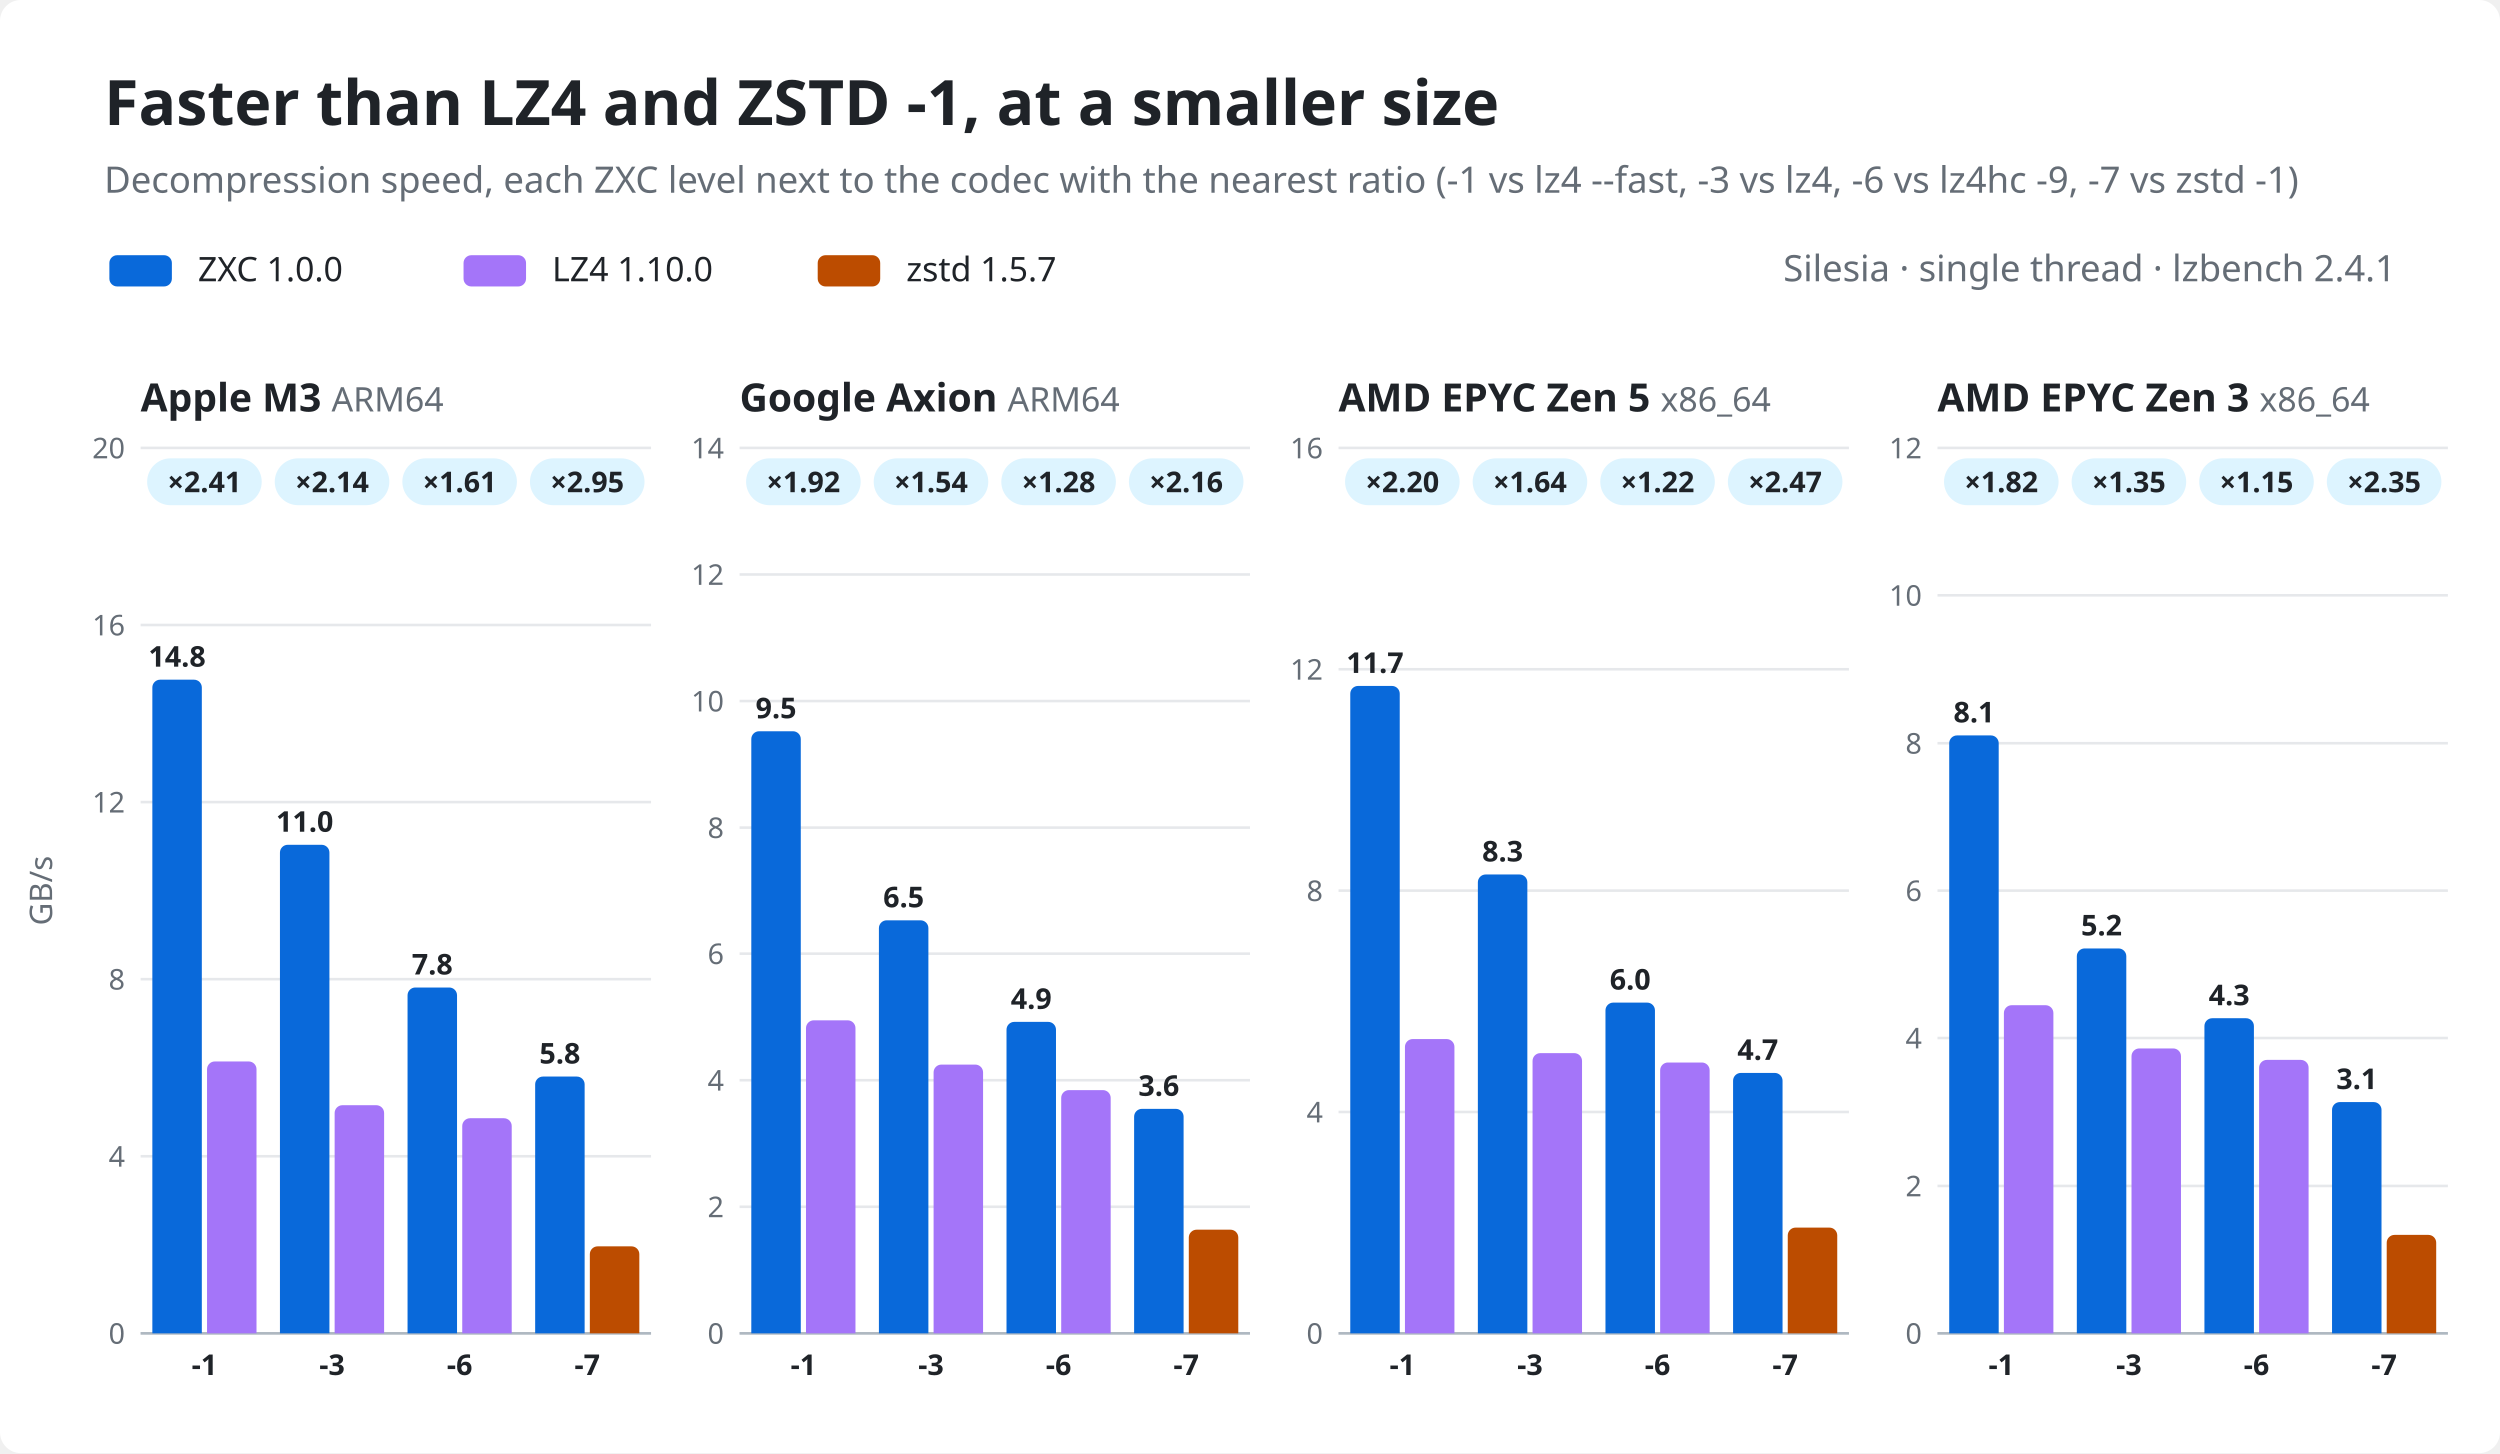
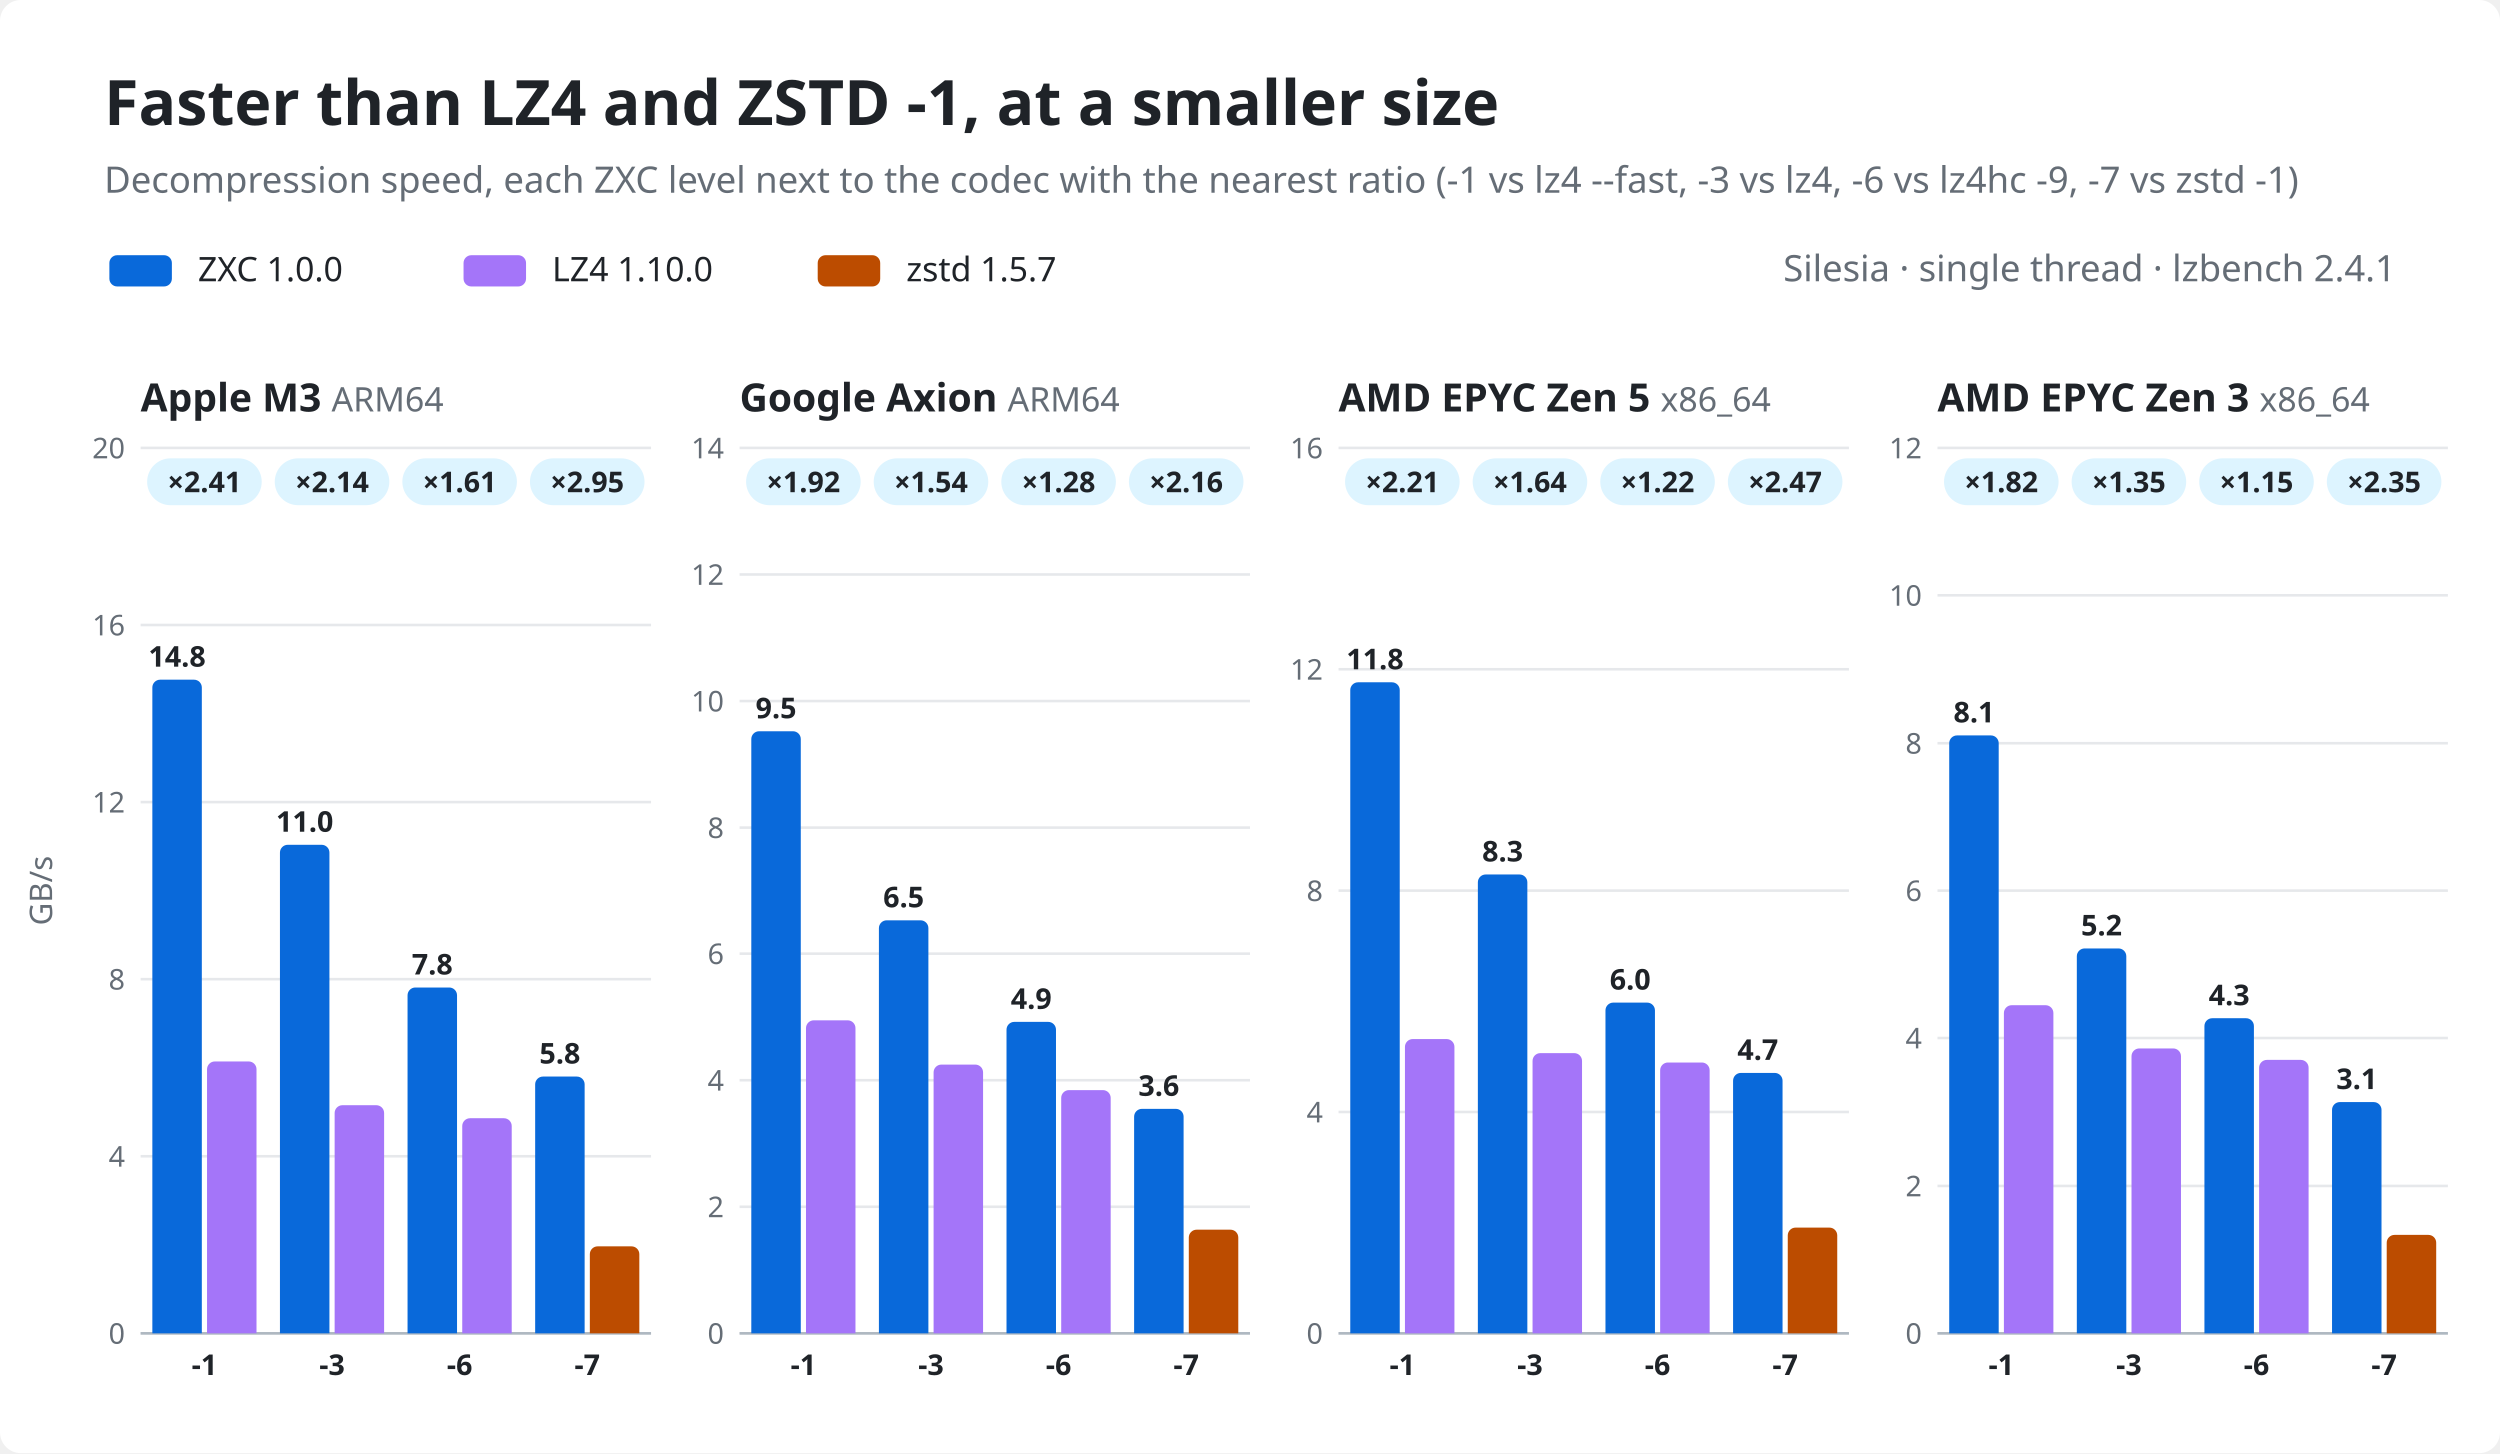
<svg xmlns="http://www.w3.org/2000/svg" viewBox="0 0 960 558" width="960" height="558" role="img" aria-label="Decompression speed of ZXC levels -1, -3, -6 and -7 next to lz4 --fast, lz4, lz4hc -9 and zstd -1 on four CPUs: ZXC is faster at a smaller size in every pair">
  <style>text{font-family:-apple-system,BlinkMacSystemFont,"Segoe UI","Noto Sans",Helvetica,Arial,sans-serif;font-size:11px}.t{font-size:24px;font-weight:700}.st{font-size:14px}.pt{font-size:15px;font-weight:600}.pa{font-size:13px;font-weight:400}.ax{font-size:12px}.b{font-weight:600}.lg{font-size:13px}.num{font-variant-numeric:tabular-nums}.grid,.axis{stroke-width:1}.bg{fill:#ffffff}text{fill:#1f2328}.mu{fill:#656d76}.grid{stroke:#e6e8eb}.axis{stroke:#afb8c1}.zp{fill:#0969da}.op{fill:#bc4c00}.wash{fill:#ddf4ff}.vp{fill:#a475f9}@media (prefers-color-scheme:dark){.bg{fill:#0d1117}text{fill:#e6edf3}.mu{fill:#8d96a0}.grid{stroke:#21262d}.axis{stroke:#3d444d}.zp{fill:#4493f8}.op{fill:#db6d28}.wash{fill:#0c2d6b}.vp{fill:#bc8cff}}.m{text-anchor:middle}.e{text-anchor:end}</style>
  <rect class="bg" width="960" height="558" rx="8" />
  <text x="40" y="48" class="t">Faster than LZ4 and ZSTD -1, at a smaller size</text>
  <text x="40" y="74" class="st mu">Decompression speed, each ZXC level next to the codec with the nearest ratio (-1 vs lz4 --fast, -3 vs lz4, -6 vs lz4hc -9, -7 vs zstd -1)</text>
  <rect class="zp" x="42" y="98" width="24" height="12" rx="3" />
  <text x="76" y="108" class="lg">ZXC 1.0.0</text>
  <rect class="vp" x="178" y="98" width="24" height="12" rx="3" />
  <text x="212" y="108" class="lg">LZ4 1.10.0</text>
  <rect class="op" x="314" y="98" width="24" height="12" rx="3" />
  <text x="348" y="108" class="lg">zstd 1.5.7</text>
  <text x="920" y="108" class="st mu e">Silesia · single thread · lzbench 2.4.1</text>
  <path class="grid" d="M54 512h196" />
  <text x="48" y="516" class="mu num e">0</text>
  <path class="grid" d="M54 444h196" />
  <text x="48" y="448" class="mu num e">4</text>
  <path class="grid" d="M54 376h196" />
  <text x="48" y="380" class="mu num e">8</text>
  <path class="grid" d="M54 308h196" />
  <text x="48" y="312" class="mu num e">12</text>
  <path class="grid" d="M54 240h196" />
  <text x="48" y="244" class="mu num e">16</text>
  <path class="grid" d="M54 172h196" />
  <text x="48" y="176" class="mu num e">20</text>
  <path class="axis" d="M54 512h196" />
  <text class="ax mu m" transform="translate(20 342) rotate(-90)">GB/s</text>
  <text x="54" y="158" class="pt">Apple M3 <tspan class="pa mu">ARM64</tspan>
  </text>
  <path class="zp" d="M58.5 512v-248a3 3 0 0 1 3 -3h13a3 3 0 0 1 3 3v248z" />
  <path class="vp" d="M79.5 512v-101.4a3 3 0 0 1 3 -3h13a3 3 0 0 1 3 3v101.4z" />
  <text x="68" y="256" class="num b m">14.8</text>
  <rect class="wash" x="56.5" y="176" width="44" height="18" rx="9" />
  <text x="78.5" y="189" class="b num m">×2.41</text>
  <text x="78.5" y="528" class="b m">-1</text>
  <path class="zp" d="M107.5 512v-184.6a3 3 0 0 1 3 -3h13a3 3 0 0 1 3 3v184.6z" />
  <path class="vp" d="M128.5 512v-84.6a3 3 0 0 1 3 -3h13a3 3 0 0 1 3 3v84.6z" />
  <text x="117" y="319.4" class="num b m">11.0</text>
  <rect class="wash" x="105.5" y="176" width="44" height="18" rx="9" />
  <text x="127.5" y="189" class="b num m">×2.14</text>
  <text x="127.5" y="528" class="b m">-3</text>
  <path class="zp" d="M156.5 512v-129.8a3 3 0 0 1 3 -3h13a3 3 0 0 1 3 3v129.8z" />
  <path class="vp" d="M177.5 512v-79.6a3 3 0 0 1 3 -3h13a3 3 0 0 1 3 3v79.6z" />
  <text x="166" y="374.2" class="num b m">7.8</text>
  <rect class="wash" x="154.5" y="176" width="44" height="18" rx="9" />
  <text x="176.5" y="189" class="b num m">×1.61</text>
  <text x="176.5" y="528" class="b m">-6</text>
  <path class="zp" d="M205.5 512v-95.6a3 3 0 0 1 3 -3h13a3 3 0 0 1 3 3v95.6z" />
  <path class="op" d="M226.5 512v-30.4a3 3 0 0 1 3 -3h13a3 3 0 0 1 3 3v30.4z" />
  <text x="215" y="408.4" class="num b m">5.8</text>
  <rect class="wash" x="203.5" y="176" width="44" height="18" rx="9" />
  <text x="225.5" y="189" class="b num m">×2.95</text>
  <text x="225.5" y="528" class="b m">-7</text>
  <path class="grid" d="M284 512h196" />
  <text x="278" y="516" class="mu num e">0</text>
  <path class="grid" d="M284 463.4h196" />
  <text x="278" y="467.4" class="mu num e">2</text>
  <path class="grid" d="M284 414.8h196" />
  <text x="278" y="418.8" class="mu num e">4</text>
  <path class="grid" d="M284 366.2h196" />
  <text x="278" y="370.2" class="mu num e">6</text>
  <path class="grid" d="M284 317.8h196" />
  <text x="278" y="321.8" class="mu num e">8</text>
  <path class="grid" d="M284 269.2h196" />
  <text x="278" y="273.2" class="mu num e">10</text>
  <path class="grid" d="M284 220.6h196" />
  <text x="278" y="224.6" class="mu num e">12</text>
  <path class="grid" d="M284 172h196" />
  <text x="278" y="176" class="mu num e">14</text>
  <path class="axis" d="M284 512h196" />
  <text x="284" y="158" class="pt">Google Axion <tspan class="pa mu">ARM64</tspan>
  </text>
  <path class="zp" d="M288.5 512v-228.2a3 3 0 0 1 3 -3h13a3 3 0 0 1 3 3v228.2z" />
  <path class="vp" d="M309.5 512v-117.2a3 3 0 0 1 3 -3h13a3 3 0 0 1 3 3v117.2z" />
  <text x="298" y="275.8" class="num b m">9.5</text>
  <rect class="wash" x="286.5" y="176" width="44" height="18" rx="9" />
  <text x="308.5" y="189" class="b num m">×1.92</text>
  <text x="308.5" y="528" class="b m">-1</text>
  <path class="zp" d="M337.5 512v-155.6a3 3 0 0 1 3 -3h13a3 3 0 0 1 3 3v155.6z" />
  <path class="vp" d="M358.5 512v-100.2a3 3 0 0 1 3 -3h13a3 3 0 0 1 3 3v100.2z" />
  <text x="347" y="348.4" class="num b m">6.5</text>
  <rect class="wash" x="335.5" y="176" width="44" height="18" rx="9" />
  <text x="357.5" y="189" class="b num m">×1.54</text>
  <text x="357.5" y="528" class="b m">-3</text>
  <path class="zp" d="M386.5 512v-116.6a3 3 0 0 1 3 -3h13a3 3 0 0 1 3 3v116.6z" />
  <path class="vp" d="M407.5 512v-90.4a3 3 0 0 1 3 -3h13a3 3 0 0 1 3 3v90.4z" />
  <text x="396" y="387.4" class="num b m">4.9</text>
  <rect class="wash" x="384.5" y="176" width="44" height="18" rx="9" />
  <text x="406.5" y="189" class="b num m">×1.28</text>
  <text x="406.5" y="528" class="b m">-6</text>
  <path class="zp" d="M435.5 512v-83.2a3 3 0 0 1 3 -3h13a3 3 0 0 1 3 3v83.2z" />
  <path class="op" d="M456.5 512v-36.8a3 3 0 0 1 3 -3h13a3 3 0 0 1 3 3v36.8z" />
  <text x="445" y="420.8" class="num b m">3.6</text>
  <rect class="wash" x="433.5" y="176" width="44" height="18" rx="9" />
  <text x="455.5" y="189" class="b num m">×2.16</text>
  <text x="455.5" y="528" class="b m">-7</text>
  <path class="grid" d="M514 512h196" />
  <text x="508" y="516" class="mu num e">0</text>
  <path class="grid" d="M514 427h196" />
  <text x="508" y="431" class="mu num e">4</text>
  <path class="grid" d="M514 342h196" />
  <text x="508" y="346" class="mu num e">8</text>
  <path class="grid" d="M514 257h196" />
  <text x="508" y="261" class="mu num e">12</text>
  <path class="grid" d="M514 172h196" />
  <text x="508" y="176" class="mu num e">16</text>
  <path class="axis" d="M514 512h196" />
  <text x="514" y="158" class="pt">AMD EPYC Zen 5 <tspan class="pa mu">x86_64</tspan>
  </text>
-   <path class="zp" d="M518.5 512v-245.6a3 3 0 0 1 3 -3h13a3 3 0 0 1 3 3v245.6z" />
+   <path class="zp" d="M518.5 512v-247a3 3 0 0 1 3 -3h13a3 3 0 0 1 3 3v247z" />
  <path class="vp" d="M539.5 512v-110a3 3 0 0 1 3 -3h13a3 3 0 0 1 3 3v110z" />
-   <text x="528" y="258.4" class="num b m">11.7</text>
+   <text x="528" y="257" class="num b m">11.8</text>
  <rect class="wash" x="516.5" y="176" width="44" height="18" rx="9" />
-   <text x="538.5" y="189" class="b num m">×2.20</text>
+   <text x="538.5" y="189" class="b num m">×2.21</text>
  <text x="538.5" y="528" class="b m">-1</text>
  <path class="zp" d="M567.5 512v-173.2a3 3 0 0 1 3 -3h13a3 3 0 0 1 3 3v173.2z" />
  <path class="vp" d="M588.5 512v-104.6a3 3 0 0 1 3 -3h13a3 3 0 0 1 3 3v104.6z" />
  <text x="577" y="330.8" class="num b m">8.3</text>
  <rect class="wash" x="565.5" y="176" width="44" height="18" rx="9" />
  <text x="587.5" y="189" class="b num m">×1.64</text>
  <text x="587.5" y="528" class="b m">-3</text>
  <path class="zp" d="M616.5 512v-124a3 3 0 0 1 3 -3h13a3 3 0 0 1 3 3v124z" />
  <path class="vp" d="M637.5 512v-101a3 3 0 0 1 3 -3h13a3 3 0 0 1 3 3v101z" />
  <text x="626" y="380" class="num b m">6.0</text>
  <rect class="wash" x="614.5" y="176" width="44" height="18" rx="9" />
  <text x="636.5" y="189" class="b num m">×1.22</text>
  <text x="636.5" y="528" class="b m">-6</text>
  <path class="zp" d="M665.5 512v-97a3 3 0 0 1 3 -3h13a3 3 0 0 1 3 3v97z" />
  <path class="op" d="M686.5 512v-37.6a3 3 0 0 1 3 -3h13a3 3 0 0 1 3 3v37.6z" />
  <text x="675" y="407" class="num b m">4.7</text>
  <rect class="wash" x="663.5" y="176" width="44" height="18" rx="9" />
  <text x="685.5" y="189" class="b num m">×2.47</text>
  <text x="685.5" y="528" class="b m">-7</text>
  <path class="grid" d="M744 512h196" />
  <text x="738" y="516" class="mu num e">0</text>
  <path class="grid" d="M744 455.4h196" />
  <text x="738" y="459.4" class="mu num e">2</text>
  <path class="grid" d="M744 398.6h196" />
  <text x="738" y="402.6" class="mu num e">4</text>
  <path class="grid" d="M744 342h196" />
  <text x="738" y="346" class="mu num e">6</text>
  <path class="grid" d="M744 285.4h196" />
  <text x="738" y="289.4" class="mu num e">8</text>
  <path class="grid" d="M744 228.6h196" />
  <text x="738" y="232.6" class="mu num e">10</text>
  <path class="grid" d="M744 172h196" />
  <text x="738" y="176" class="mu num e">12</text>
  <path class="axis" d="M744 512h196" />
  <text x="744" y="158" class="pt">AMD EPYC Zen 3 <tspan class="pa mu">x86_64</tspan>
  </text>
  <path class="zp" d="M748.5 512v-226.6a3 3 0 0 1 3 -3h13a3 3 0 0 1 3 3v226.6z" />
  <path class="vp" d="M769.5 512v-123a3 3 0 0 1 3 -3h13a3 3 0 0 1 3 3v123z" />
  <text x="758" y="277.4" class="num b m">8.1</text>
  <rect class="wash" x="746.5" y="176" width="44" height="18" rx="9" />
  <text x="768.5" y="189" class="b num m">×1.82</text>
  <text x="768.5" y="528" class="b m">-1</text>
  <path class="zp" d="M797.5 512v-144.8a3 3 0 0 1 3 -3h13a3 3 0 0 1 3 3v144.8z" />
  <path class="vp" d="M818.5 512v-106.4a3 3 0 0 1 3 -3h13a3 3 0 0 1 3 3v106.4z" />
  <text x="807" y="359.2" class="num b m">5.2</text>
  <rect class="wash" x="795.5" y="176" width="44" height="18" rx="9" />
  <text x="817.5" y="189" class="b num m">×1.35</text>
  <text x="817.5" y="528" class="b m">-3</text>
  <path class="zp" d="M846.5 512v-118a3 3 0 0 1 3 -3h13a3 3 0 0 1 3 3v118z" />
  <path class="vp" d="M867.5 512v-102a3 3 0 0 1 3 -3h13a3 3 0 0 1 3 3v102z" />
  <text x="856" y="386" class="num b m">4.3</text>
  <rect class="wash" x="844.5" y="176" width="44" height="18" rx="9" />
  <text x="866.5" y="189" class="b num m">×1.15</text>
  <text x="866.5" y="528" class="b m">-6</text>
  <path class="zp" d="M895.5 512v-85.8a3 3 0 0 1 3 -3h13a3 3 0 0 1 3 3v85.8z" />
  <path class="op" d="M916.5 512v-34.8a3 3 0 0 1 3 -3h13a3 3 0 0 1 3 3v34.8z" />
  <text x="905" y="418.2" class="num b m">3.1</text>
  <rect class="wash" x="893.5" y="176" width="44" height="18" rx="9" />
  <text x="915.5" y="189" class="b num m">×2.35</text>
  <text x="915.5" y="528" class="b m">-7</text>
</svg>
